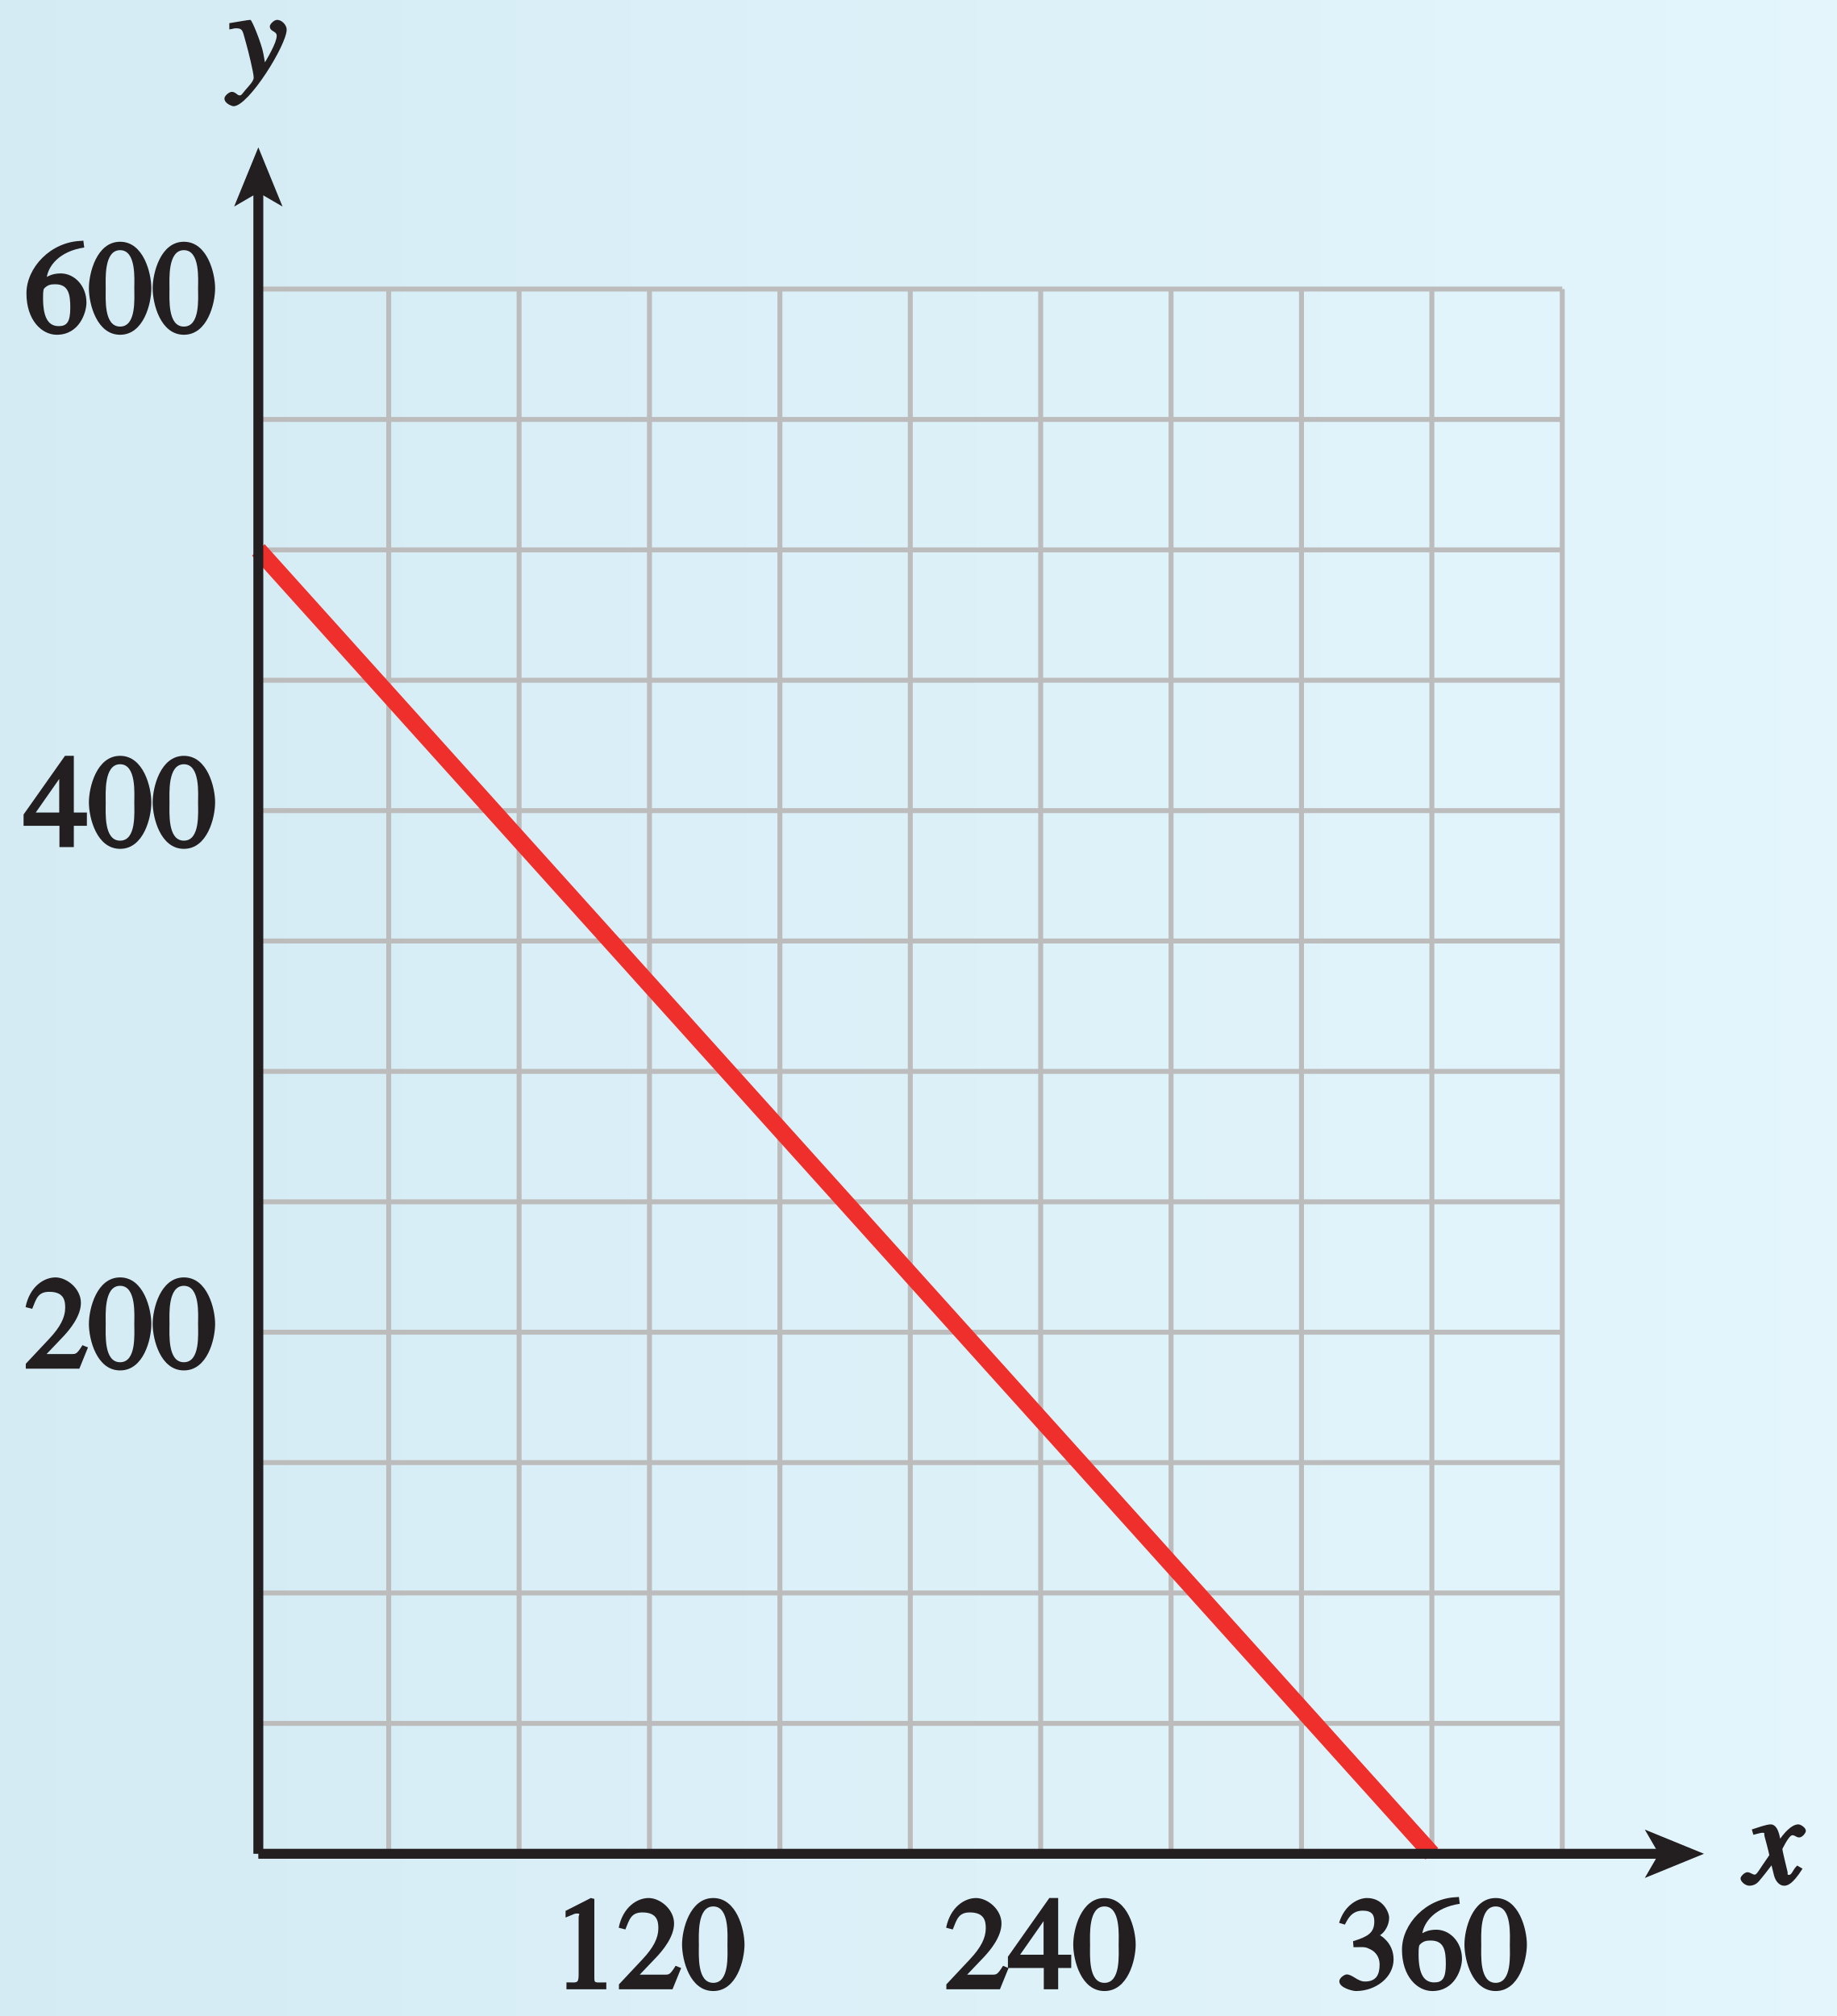
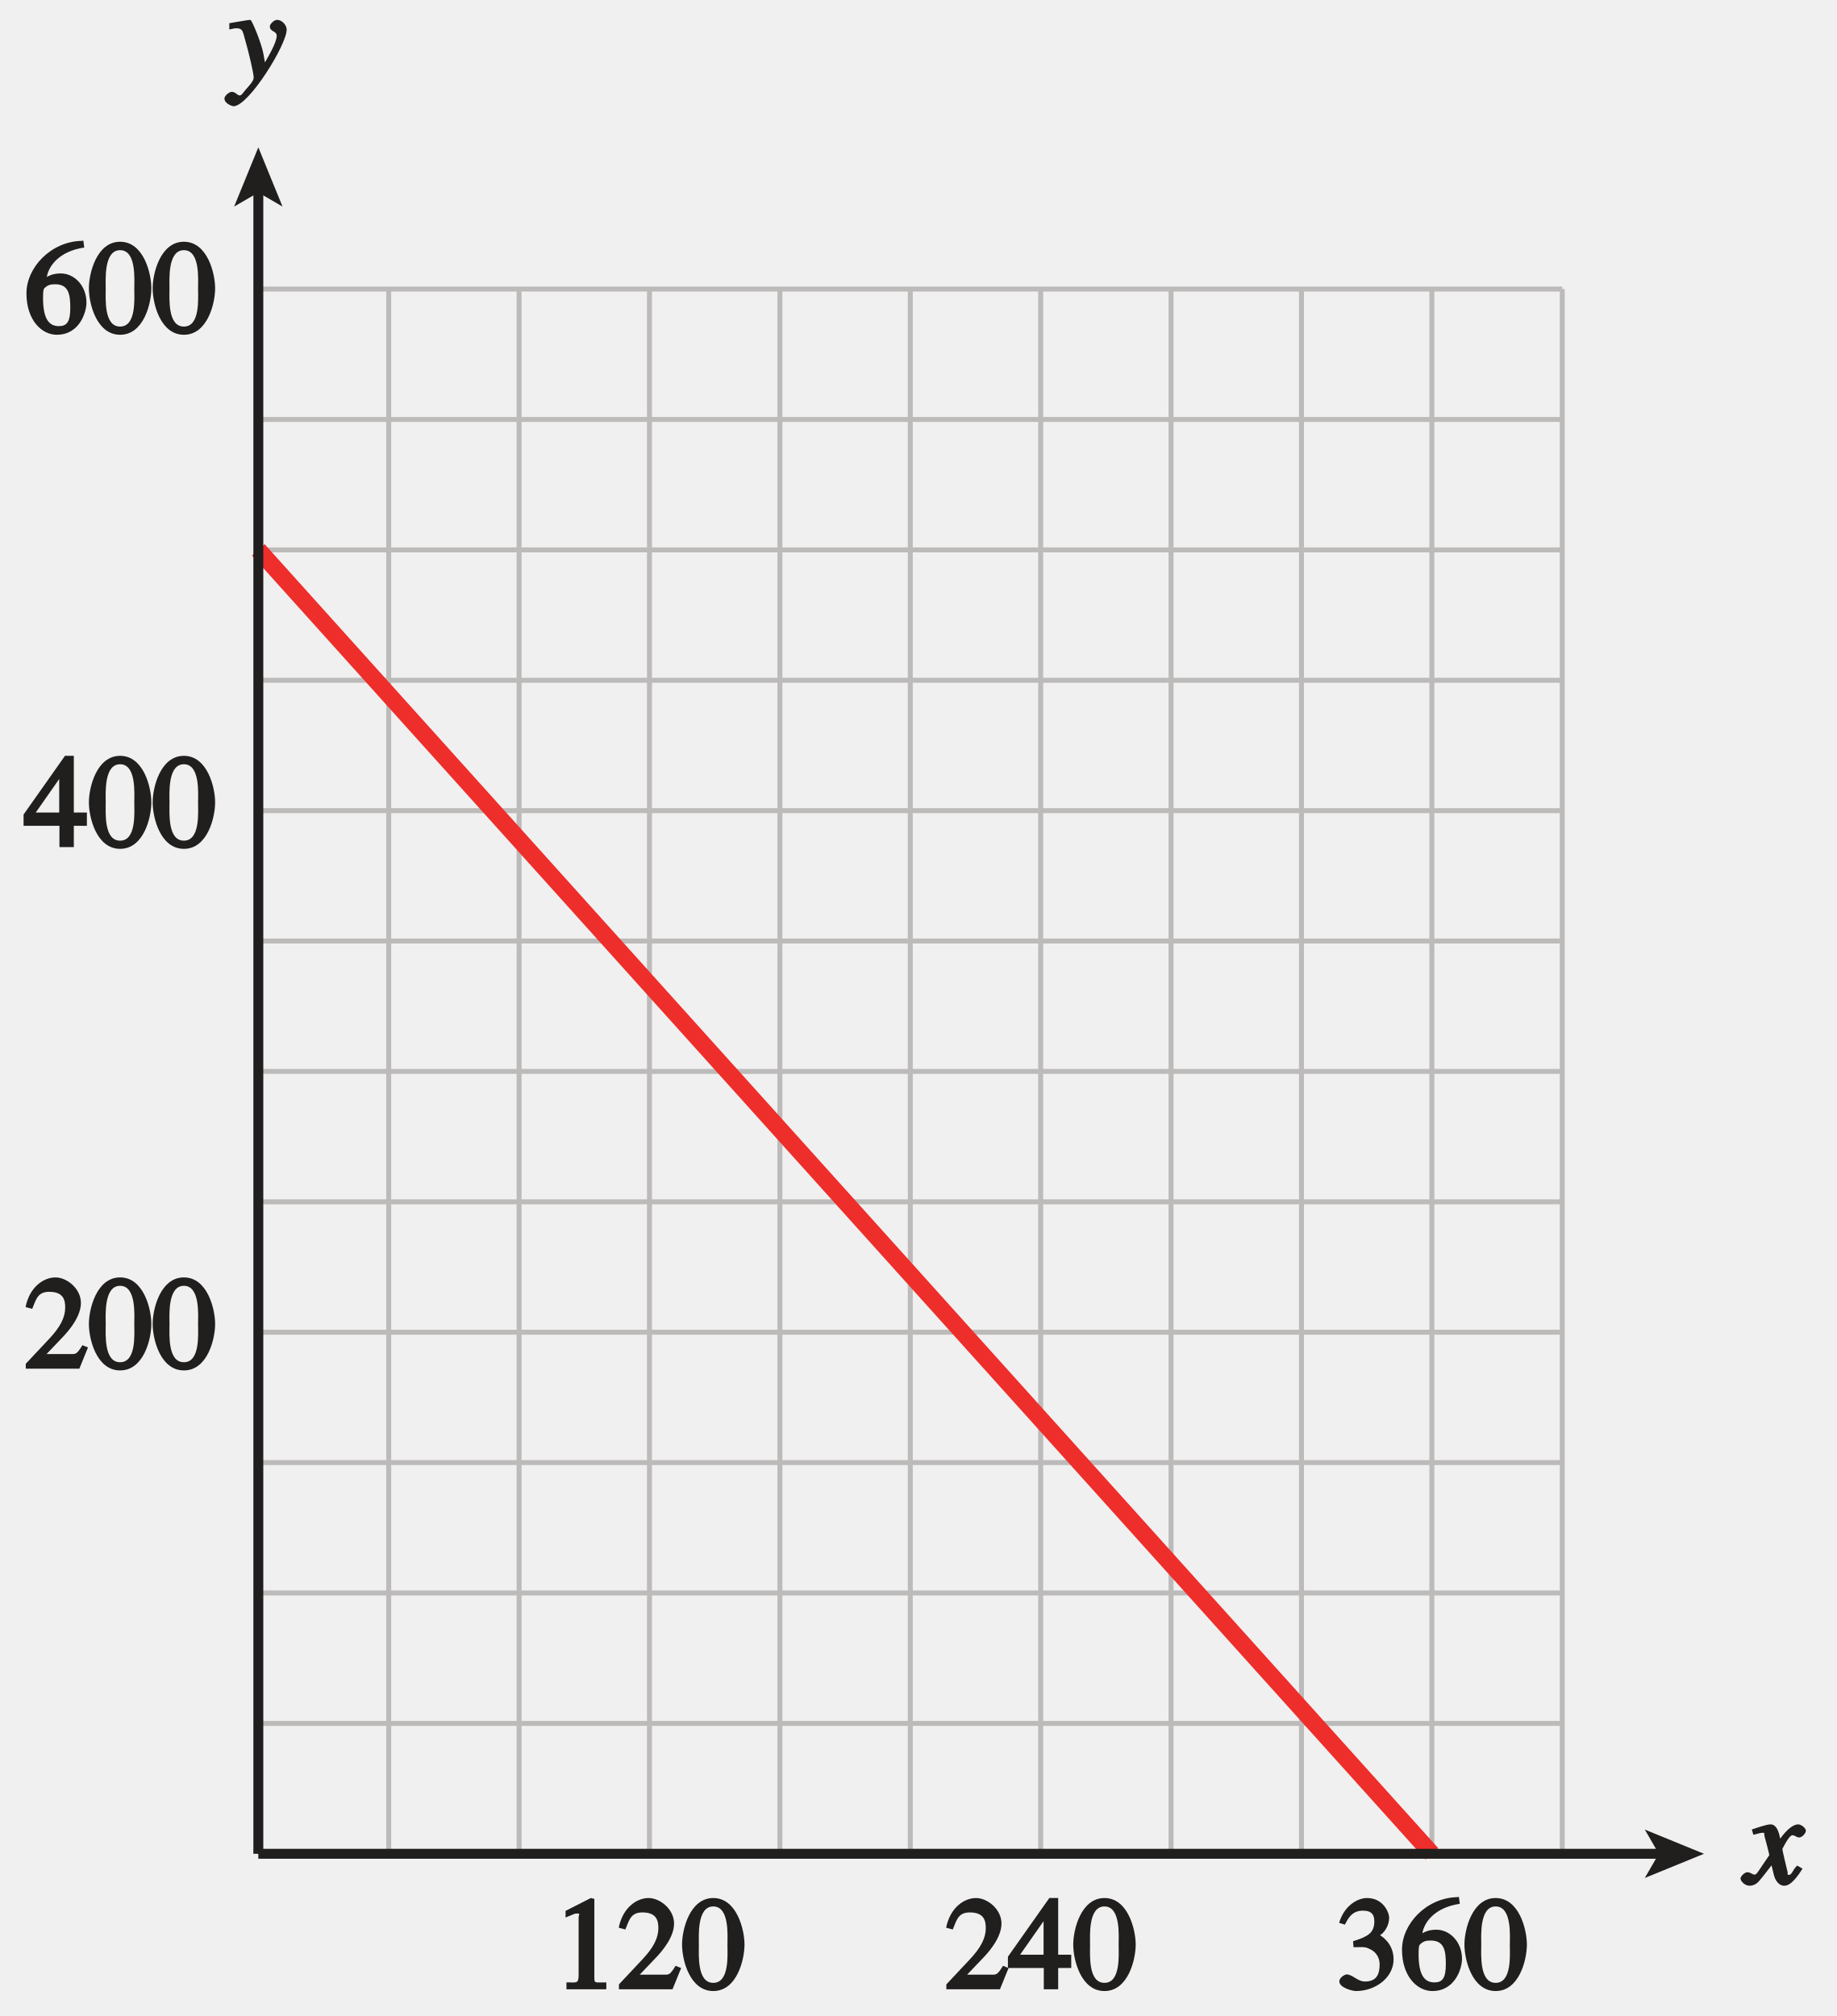
- <svg xmlns="http://www.w3.org/2000/svg" xmlns:xlink="http://www.w3.org/1999/xlink" width="129.6pt" height="142.243pt" viewBox="0 0 129.6 142.243" version="1.1">
-   <defs>
-     <g>
+ <svg xmlns="http://www.w3.org/2000/svg" xmlns:xlink="http://www.w3.org/1999/xlink" width="129.6pt" height="142.243pt" viewBox="0 0 129.6 142.243" version="1.1" id="svg2">
+   <defs id="defs4">
+     <g id="g6">
      <symbol overflow="visible" id="glyph0-0">
-         <path style="stroke:none;" d="" />
+         <path style="stroke:none;" d="" id="path9" />
      </symbol>
      <symbol overflow="visible" id="glyph0-1">
-         <path style="stroke:none;" d="M 3.484 -1.234 C 3.25 -0.969 3.188 -0.672 3 -0.672 C 2.828 -0.672 2.938 -0.75 2.891 -0.906 C 2.844 -1.125 2.531 -2.344 2.531 -2.516 L 2.484 -2.406 C 2.484 -2.406 2.984 -3.469 3.234 -3.469 C 3.438 -3.469 3.5 -3.312 3.719 -3.312 C 3.938 -3.312 4.188 -3.625 4.188 -3.781 C 4.188 -4 3.828 -4.234 3.656 -4.234 C 3.188 -4.234 2.641 -3.656 2.172 -2.922 L 2.469 -2.812 L 2.359 -3.312 C 2.203 -4.109 1.906 -4.234 1.703 -4.234 C 1.406 -4.234 0.812 -4.016 0.375 -3.875 L 0.484 -3.5 C 0.906 -3.609 1.031 -3.641 1.109 -3.641 C 1.344 -3.641 1.203 -3.641 1.281 -3.359 C 1.297 -3.328 1.609 -2.125 1.609 -2.062 C 0.844 -0.969 0.734 -0.688 0.578 -0.688 C 0.422 -0.688 0.266 -0.859 0.062 -0.859 C -0.141 -0.859 -0.422 -0.562 -0.422 -0.422 C -0.422 -0.203 -0.094 0.094 0.203 0.094 C 0.484 0.094 0.703 -0.031 0.859 -0.203 C 1.156 -0.547 1.531 -1.031 1.766 -1.344 L 1.938 -0.641 C 2.062 -0.156 2.375 0.094 2.641 0.094 C 2.844 0.094 3.219 0.062 3.953 -1.109 L 3.578 -1.328 Z M 3.484 -1.234 " />
+         <path style="stroke:none;" d="M 3.484 -1.234 C 3.25 -0.969 3.188 -0.672 3 -0.672 C 2.828 -0.672 2.938 -0.75 2.891 -0.906 C 2.844 -1.125 2.531 -2.344 2.531 -2.516 L 2.484 -2.406 C 2.484 -2.406 2.984 -3.469 3.234 -3.469 C 3.438 -3.469 3.5 -3.312 3.719 -3.312 C 3.938 -3.312 4.188 -3.625 4.188 -3.781 C 4.188 -4 3.828 -4.234 3.656 -4.234 C 3.188 -4.234 2.641 -3.656 2.172 -2.922 L 2.469 -2.812 L 2.359 -3.312 C 2.203 -4.109 1.906 -4.234 1.703 -4.234 C 1.406 -4.234 0.812 -4.016 0.375 -3.875 L 0.484 -3.5 C 0.906 -3.609 1.031 -3.641 1.109 -3.641 C 1.344 -3.641 1.203 -3.641 1.281 -3.359 C 1.297 -3.328 1.609 -2.125 1.609 -2.062 C 0.844 -0.969 0.734 -0.688 0.578 -0.688 C 0.422 -0.688 0.266 -0.859 0.062 -0.859 C -0.141 -0.859 -0.422 -0.562 -0.422 -0.422 C -0.422 -0.203 -0.094 0.094 0.203 0.094 C 0.484 0.094 0.703 -0.031 0.859 -0.203 C 1.156 -0.547 1.531 -1.031 1.766 -1.344 L 1.938 -0.641 C 2.062 -0.156 2.375 0.094 2.641 0.094 C 2.844 0.094 3.219 0.062 3.953 -1.109 L 3.578 -1.328 Z M 3.484 -1.234 " id="path12" />
      </symbol>
      <symbol overflow="visible" id="glyph0-2">
-         <path style="stroke:none;" d="M 0.141 -3.594 C 0.25 -3.625 0.312 -3.641 0.438 -3.641 C 0.953 -3.641 0.891 -3.391 1.141 -2.562 C 1.281 -2.078 1.672 -0.5 1.672 -0.156 C 1.672 0.078 1.344 0.422 1.109 0.688 C 0.812 1.047 0.812 1.094 0.672 1.094 C 0.516 1.094 0.391 0.844 0.125 0.844 C -0.062 0.844 -0.391 1.125 -0.391 1.312 C -0.391 1.688 0.172 1.859 0.25 1.859 C 1.312 1.859 4 -2.469 4 -3.547 C 4 -3.875 3.656 -4.234 3.328 -4.234 C 3.094 -4.234 2.812 -3.922 2.812 -3.781 C 2.812 -3.375 3.297 -3.469 3.297 -3.109 C 3.297 -2.625 2.641 -1.516 2.25 -0.875 L 2.547 -0.781 L 2.359 -1.828 C 2.25 -2.5 1.547 -4.25 1.438 -4.234 C 1.266 -4.234 0.562 -4.094 -0.047 -4 L -0.047 -3.562 Z M 0.141 -3.594 " />
+         <path style="stroke:none;" d="M 0.141 -3.594 C 0.25 -3.625 0.312 -3.641 0.438 -3.641 C 0.953 -3.641 0.891 -3.391 1.141 -2.562 C 1.281 -2.078 1.672 -0.5 1.672 -0.156 C 1.672 0.078 1.344 0.422 1.109 0.688 C 0.812 1.047 0.812 1.094 0.672 1.094 C 0.516 1.094 0.391 0.844 0.125 0.844 C -0.062 0.844 -0.391 1.125 -0.391 1.312 C -0.391 1.688 0.172 1.859 0.25 1.859 C 1.312 1.859 4 -2.469 4 -3.547 C 4 -3.875 3.656 -4.234 3.328 -4.234 C 3.094 -4.234 2.812 -3.922 2.812 -3.781 C 2.812 -3.375 3.297 -3.469 3.297 -3.109 C 3.297 -2.625 2.641 -1.516 2.25 -0.875 L 2.547 -0.781 L 2.359 -1.828 C 2.25 -2.5 1.547 -4.25 1.438 -4.234 C 1.266 -4.234 0.562 -4.094 -0.047 -4 L -0.047 -3.562 Z M 0.141 -3.594 " id="path15" />
      </symbol>
      <symbol overflow="visible" id="glyph1-0">
-         <path style="stroke:none;" d="" />
+         <path style="stroke:none;" d="" id="path18" />
      </symbol>
      <symbol overflow="visible" id="glyph1-1">
-         <path style="stroke:none;" d="M 4.016 -6.5 C 1.844 -6.438 0.141 -4.609 0.141 -2.797 C 0.141 -0.906 1.219 0.125 2.281 0.125 C 3.891 0.125 4.375 -1.469 4.375 -2.141 C 4.375 -3.344 3.516 -4.203 2.562 -4.203 C 2.047 -4.203 1.734 -4.047 1.578 -3.953 C 1.703 -4.719 2.438 -5.766 4.219 -6.031 L 4.156 -6.516 Z M 2.172 -3.438 C 3.125 -3.438 3.234 -2.703 3.234 -1.781 C 3.234 -0.766 2.984 -0.484 2.422 -0.484 C 1.75 -0.484 1.312 -0.969 1.312 -2.469 C 1.312 -3.016 1.344 -3.109 1.438 -3.188 C 1.672 -3.406 1.875 -3.438 2.172 -3.438 Z M 2.172 -3.438 " />
+         <path style="stroke:none;" d="M 4.016 -6.5 C 1.844 -6.438 0.141 -4.609 0.141 -2.797 C 0.141 -0.906 1.219 0.125 2.281 0.125 C 3.891 0.125 4.375 -1.469 4.375 -2.141 C 4.375 -3.344 3.516 -4.203 2.562 -4.203 C 2.047 -4.203 1.734 -4.047 1.578 -3.953 C 1.703 -4.719 2.438 -5.766 4.219 -6.031 L 4.156 -6.516 Z M 2.172 -3.438 C 3.125 -3.438 3.234 -2.703 3.234 -1.781 C 3.234 -0.766 2.984 -0.484 2.422 -0.484 C 1.75 -0.484 1.312 -0.969 1.312 -2.469 C 1.312 -3.016 1.344 -3.109 1.438 -3.188 C 1.672 -3.406 1.875 -3.438 2.172 -3.438 Z M 2.172 -3.438 " id="path21" />
      </symbol>
      <symbol overflow="visible" id="glyph1-2">
-         <path style="stroke:none;" d="M 2.25 -5.844 C 3.406 -5.844 3.25 -3.766 3.25 -3.156 C 3.25 -2.438 3.406 -0.453 2.25 -0.453 C 1.094 -0.453 1.234 -2.422 1.234 -3.156 C 1.234 -3.766 1.094 -5.844 2.25 -5.844 Z M 2.25 -6.438 C 0.594 -6.438 0.047 -4.219 0.047 -3.156 C 0.047 -2.062 0.594 0.125 2.25 0.125 C 3.906 0.125 4.453 -2.062 4.453 -3.156 C 4.453 -4.219 3.906 -6.438 2.25 -6.438 Z M 2.25 -6.438 " />
+         <path style="stroke:none;" d="M 2.25 -5.844 C 3.406 -5.844 3.25 -3.766 3.25 -3.156 C 3.25 -2.438 3.406 -0.453 2.25 -0.453 C 1.094 -0.453 1.234 -2.422 1.234 -3.156 C 1.234 -3.766 1.094 -5.844 2.25 -5.844 Z M 2.25 -6.438 C 0.594 -6.438 0.047 -4.219 0.047 -3.156 C 0.047 -2.062 0.594 0.125 2.25 0.125 C 3.906 0.125 4.453 -2.062 4.453 -3.156 C 4.453 -4.219 3.906 -6.438 2.25 -6.438 Z M 2.25 -6.438 " id="path24" />
      </symbol>
      <symbol overflow="visible" id="glyph1-3">
-         <path style="stroke:none;" d="M 4.25 -2.438 L 3.484 -2.438 L 3.484 -6.438 L 2.859 -6.438 L -0.062 -2.297 L -0.062 -1.5 L 2.469 -1.5 L 2.469 0 L 3.484 0 L 3.484 -1.5 L 4.406 -1.5 L 4.406 -2.438 Z M 2.625 -2.438 L 0.797 -2.438 L 2.688 -5.141 L 2.453 -5.141 L 2.453 -2.438 Z M 2.625 -2.438 " />
+         <path style="stroke:none;" d="M 4.25 -2.438 L 3.484 -2.438 L 3.484 -6.438 L 2.859 -6.438 L -0.062 -2.297 L -0.062 -1.5 L 2.469 -1.5 L 2.469 0 L 3.484 0 L 3.484 -1.5 L 4.406 -1.5 L 4.406 -2.438 Z M 2.625 -2.438 L 0.797 -2.438 L 2.688 -5.141 L 2.453 -5.141 L 2.453 -2.438 Z M 2.625 -2.438 " id="path27" />
      </symbol>
      <symbol overflow="visible" id="glyph1-4">
-         <path style="stroke:none;" d="M 4.281 -1.578 L 4.094 -1.656 C 3.688 -1.016 3.641 -1.031 3.297 -1.031 L 1.562 -1.031 L 2.781 -2.312 C 3.172 -2.734 3.984 -3.688 3.984 -4.641 C 3.984 -5.641 3 -6.438 2.188 -6.438 C 1.391 -6.438 0.375 -5.812 0.078 -4.344 L 0.547 -4.219 C 0.828 -4.906 0.938 -5.422 1.75 -5.422 C 2.812 -5.422 2.875 -4.766 2.875 -4.297 C 2.875 -3.625 2.531 -2.938 1.75 -2.109 L 0.094 -0.344 L 0.094 0 L 3.875 0 L 4.484 -1.5 Z M 4.281 -1.578 " />
+         <path style="stroke:none;" d="M 4.281 -1.578 L 4.094 -1.656 C 3.688 -1.016 3.641 -1.031 3.297 -1.031 L 1.562 -1.031 L 2.781 -2.312 C 3.172 -2.734 3.984 -3.688 3.984 -4.641 C 3.984 -5.641 3 -6.438 2.188 -6.438 C 1.391 -6.438 0.375 -5.812 0.078 -4.344 L 0.547 -4.219 C 0.828 -4.906 0.938 -5.422 1.75 -5.422 C 2.812 -5.422 2.875 -4.766 2.875 -4.297 C 2.875 -3.625 2.531 -2.938 1.75 -2.109 L 0.094 -0.344 L 0.094 0 L 3.875 0 L 4.484 -1.5 Z M 4.281 -1.578 " id="path30" />
      </symbol>
      <symbol overflow="visible" id="glyph1-5">
-         <path style="stroke:none;" d="M 1.062 0 L 3.703 0 L 3.703 -0.484 C 2.875 -0.484 2.859 -0.406 2.859 -0.844 L 2.859 -6.375 L 2.609 -6.438 L 0.828 -5.531 L 0.828 -5.062 C 1.5 -5.344 1.5 -5.344 1.609 -5.344 C 1.922 -5.344 1.75 -5.281 1.75 -5.078 L 1.75 -1.016 C 1.75 -0.344 1.578 -0.5 0.891 -0.484 L 0.891 0 Z M 1.062 0 " />
+         <path style="stroke:none;" d="M 1.062 0 L 3.703 0 L 3.703 -0.484 C 2.875 -0.484 2.859 -0.406 2.859 -0.844 L 2.859 -6.375 L 2.609 -6.438 L 0.828 -5.531 L 0.828 -5.062 C 1.5 -5.344 1.5 -5.344 1.609 -5.344 C 1.922 -5.344 1.75 -5.281 1.75 -5.078 L 1.75 -1.016 C 1.75 -0.344 1.578 -0.5 0.891 -0.484 L 0.891 0 Z M 1.062 0 " id="path33" />
      </symbol>
      <symbol overflow="visible" id="glyph1-6">
-         <path style="stroke:none;" d="M 1.375 -2.969 C 2 -2.984 2.094 -2.984 2.422 -2.812 C 3 -2.516 3.062 -1.984 3.062 -1.75 C 3.062 -1.078 2.859 -0.547 2.031 -0.547 C 1.5 -0.547 1.156 -1.047 0.734 -1.047 C 0.594 -1.047 0.219 -0.812 0.219 -0.562 C 0.219 -0.094 1.172 0.125 1.391 0.125 C 2.797 0.125 4.047 -0.844 4.047 -2.109 C 4.047 -3.297 3.109 -3.797 3.094 -3.812 C 3.453 -4.047 3.734 -4.547 3.734 -5.047 C 3.734 -5.406 3.328 -6.438 2.172 -6.438 C 1.562 -6.438 0.594 -5.969 0.203 -4.688 L 0.609 -4.562 C 0.797 -4.891 1.047 -5.547 1.875 -5.547 C 2.531 -5.547 2.688 -5.234 2.688 -4.781 C 2.688 -3.953 2.188 -3.703 1.188 -3.391 L 1.219 -2.969 Z M 1.375 -2.969 " />
+         <path style="stroke:none;" d="M 1.375 -2.969 C 2 -2.984 2.094 -2.984 2.422 -2.812 C 3 -2.516 3.062 -1.984 3.062 -1.75 C 3.062 -1.078 2.859 -0.547 2.031 -0.547 C 1.5 -0.547 1.156 -1.047 0.734 -1.047 C 0.594 -1.047 0.219 -0.812 0.219 -0.562 C 0.219 -0.094 1.172 0.125 1.391 0.125 C 2.797 0.125 4.047 -0.844 4.047 -2.109 C 4.047 -3.297 3.109 -3.797 3.094 -3.812 C 3.453 -4.047 3.734 -4.547 3.734 -5.047 C 3.734 -5.406 3.328 -6.438 2.172 -6.438 C 1.562 -6.438 0.594 -5.969 0.203 -4.688 L 0.609 -4.562 C 0.797 -4.891 1.047 -5.547 1.875 -5.547 C 2.531 -5.547 2.688 -5.234 2.688 -4.781 C 2.688 -3.953 2.188 -3.703 1.188 -3.391 L 1.219 -2.969 Z M 1.375 -2.969 " id="path36" />
      </symbol>
    </g>
    <clipPath id="clip1">
-       <path d="M 0 0 L 129.602 0 L 129.602 142.242 L 0 142.242 Z M 0 0 " />
+       <path d="M 0 0 L 129.602 0 L 129.602 142.242 L 0 142.242 Z M 0 0 " id="path39" />
    </clipPath>
    <linearGradient id="linear0" gradientUnits="userSpaceOnUse" x1="156.212" y1="128" x2="247.861" y2="128" gradientTransform="matrix(1.4141,0,0,2.3829,-220.9,-455.9858)">
-       <stop offset="0" style="stop-color:rgb(83.206%,92.247%,95.763%);stop-opacity:1;" />
-       <stop offset="0.062" style="stop-color:rgb(83.4%,92.377%,95.866%);stop-opacity:1;" />
-       <stop offset="0.125" style="stop-color:rgb(83.783%,92.635%,96.072%);stop-opacity:1;" />
-       <stop offset="0.188" style="stop-color:rgb(84.166%,92.894%,96.28%);stop-opacity:1;" />
-       <stop offset="0.25" style="stop-color:rgb(84.552%,93.152%,96.486%);stop-opacity:1;" />
-       <stop offset="0.312" style="stop-color:rgb(84.938%,93.411%,96.693%);stop-opacity:1;" />
-       <stop offset="0.375" style="stop-color:rgb(85.324%,93.672%,96.901%);stop-opacity:1;" />
-       <stop offset="0.438" style="stop-color:rgb(85.712%,93.93%,97.107%);stop-opacity:1;" />
-       <stop offset="0.5" style="stop-color:rgb(86.099%,94.191%,97.314%);stop-opacity:1;" />
-       <stop offset="0.562" style="stop-color:rgb(86.49%,94.452%,97.522%);stop-opacity:1;" />
-       <stop offset="0.625" style="stop-color:rgb(86.88%,94.711%,97.728%);stop-opacity:1;" />
-       <stop offset="0.688" style="stop-color:rgb(87.271%,94.972%,97.935%);stop-opacity:1;" />
-       <stop offset="0.75" style="stop-color:rgb(87.663%,95.235%,98.145%);stop-opacity:1;" />
-       <stop offset="0.812" style="stop-color:rgb(88.057%,95.496%,98.351%);stop-opacity:1;" />
-       <stop offset="0.875" style="stop-color:rgb(88.449%,95.757%,98.56%);stop-opacity:1;" />
-       <stop offset="0.938" style="stop-color:rgb(88.844%,96.017%,98.766%);stop-opacity:1;" />
-       <stop offset="1" style="stop-color:rgb(89.24%,96.28%,98.975%);stop-opacity:1;" />
+       <stop offset="0" style="stop-color:rgb(83.206%,92.247%,95.763%);stop-opacity:1;" id="stop42" />
+       <stop offset="0.062" style="stop-color:rgb(83.4%,92.377%,95.866%);stop-opacity:1;" id="stop44" />
+       <stop offset="0.125" style="stop-color:rgb(83.783%,92.635%,96.072%);stop-opacity:1;" id="stop46" />
+       <stop offset="0.188" style="stop-color:rgb(84.166%,92.894%,96.28%);stop-opacity:1;" id="stop48" />
+       <stop offset="0.25" style="stop-color:rgb(84.552%,93.152%,96.486%);stop-opacity:1;" id="stop50" />
+       <stop offset="0.312" style="stop-color:rgb(84.938%,93.411%,96.693%);stop-opacity:1;" id="stop52" />
+       <stop offset="0.375" style="stop-color:rgb(85.324%,93.672%,96.901%);stop-opacity:1;" id="stop54" />
+       <stop offset="0.438" style="stop-color:rgb(85.712%,93.93%,97.107%);stop-opacity:1;" id="stop56" />
+       <stop offset="0.5" style="stop-color:rgb(86.099%,94.191%,97.314%);stop-opacity:1;" id="stop58" />
+       <stop offset="0.562" style="stop-color:rgb(86.49%,94.452%,97.522%);stop-opacity:1;" id="stop60" />
+       <stop offset="0.625" style="stop-color:rgb(86.88%,94.711%,97.728%);stop-opacity:1;" id="stop62" />
+       <stop offset="0.688" style="stop-color:rgb(87.271%,94.972%,97.935%);stop-opacity:1;" id="stop64" />
+       <stop offset="0.75" style="stop-color:rgb(87.663%,95.235%,98.145%);stop-opacity:1;" id="stop66" />
+       <stop offset="0.812" style="stop-color:rgb(88.057%,95.496%,98.351%);stop-opacity:1;" id="stop68" />
+       <stop offset="0.875" style="stop-color:rgb(88.449%,95.757%,98.56%);stop-opacity:1;" id="stop70" />
+       <stop offset="0.938" style="stop-color:rgb(88.844%,96.017%,98.766%);stop-opacity:1;" id="stop72" />
+       <stop offset="1" style="stop-color:rgb(89.24%,96.28%,98.975%);stop-opacity:1;" id="stop74" />
    </linearGradient>
    <clipPath id="clip2">
-       <path d="M 1.102 16 L 16 16 L 16 24 L 1.102 24 Z M 1.102 16 " />
+       <path d="M 1.102 16 L 16 16 L 16 24 L 1.102 24 Z M 1.102 16 " id="path77" />
    </clipPath>
    <clipPath id="clip3">
-       <path d="M 1.102 53 L 16 53 L 16 60 L 1.102 60 Z M 1.102 53 " />
+       <path d="M 1.102 53 L 16 53 L 16 60 L 1.102 60 Z M 1.102 53 " id="path80" />
    </clipPath>
    <clipPath id="clip4">
-       <path d="M 1.102 90 L 16 90 L 16 97 L 1.102 97 Z M 1.102 90 " />
+       <path d="M 1.102 90 L 16 90 L 16 97 L 1.102 97 Z M 1.102 90 " id="path83" />
    </clipPath>
    <clipPath id="clip5">
-       <path d="M 0 0 L 129.602 0 L 129.602 142.242 L 0 142.242 Z M 0 0 " />
+       <path d="M 0 0 L 129.602 0 L 129.602 142.242 L 0 142.242 Z M 0 0 " id="path86" />
    </clipPath>
  </defs>
-   <g id="surface1">
-     <g clip-path="url(#clip1)" clip-rule="nonzero">
-       <path style=" stroke:none;fill-rule:nonzero;fill:url(#linear0);" d="M 0 0 L 0 142.242 L 129.602 142.242 L 129.602 0 Z M 0 0 " />
-     </g>
-     <path style="fill:none;stroke-width:0.35;stroke-linecap:butt;stroke-linejoin:miter;stroke:rgb(74.12%,73.648%,73.766%);stroke-opacity:1;stroke-miterlimit:4;" d="M 464.627 151.417 L 556.627 151.417 M 464.627 160.62 L 556.627 160.62 M 464.627 169.819 L 556.627 169.819 M 464.627 179.018 L 556.627 179.018 M 464.627 188.217 L 556.627 188.217 M 464.627 197.42 L 556.627 197.42 M 464.627 206.62 L 556.627 206.62 M 464.627 215.819 L 556.627 215.819 M 464.627 225.018 L 556.627 225.018 M 464.627 234.217 L 556.627 234.217 M 464.627 243.42 L 556.627 243.42 M 464.627 252.62 L 464.627 142.217 M 473.826 252.62 L 473.826 142.217 M 483.025 252.62 L 483.025 142.217 M 492.224 252.62 L 492.224 142.217 M 501.427 252.62 L 501.427 142.217 M 510.627 252.62 L 510.627 142.217 M 519.826 252.62 L 519.826 142.217 M 529.025 252.62 L 529.025 142.217 M 538.228 252.62 L 538.228 142.217 M 547.427 252.62 L 547.427 142.217 M 556.627 252.62 L 556.627 142.217 M 464.627 252.62 L 556.627 252.62 M 464.627 142.217 L 556.627 142.217 " transform="matrix(1,0,0,-1,-446.4,273.0142)" />
-     <g style="fill:rgb(13.73%,12.16%,12.549%);fill-opacity:1;">
-       <use xlink:href="#glyph0-1" x="123.227" y="132.957" />
-     </g>
-     <g style="fill:rgb(13.73%,12.16%,12.549%);fill-opacity:1;">
-       <use xlink:href="#glyph0-2" x="16.227" y="5.636" />
-     </g>
-     <g clip-path="url(#clip2)" clip-rule="nonzero">
-       <g style="fill:rgb(13.73%,12.16%,12.549%);fill-opacity:1;">
-         <use xlink:href="#glyph1-1" x="1.725" y="23.495" />
-         <use xlink:href="#glyph1-2" x="6.225" y="23.495" />
-         <use xlink:href="#glyph1-2" x="10.725" y="23.495" />
-       </g>
-     </g>
-     <g clip-path="url(#clip3)" clip-rule="nonzero">
-       <g style="fill:rgb(13.73%,12.16%,12.549%);fill-opacity:1;">
-         <use xlink:href="#glyph1-3" x="1.725" y="59.767" />
-         <use xlink:href="#glyph1-2" x="6.225" y="59.767" />
-         <use xlink:href="#glyph1-2" x="10.725" y="59.767" />
-       </g>
-     </g>
-     <g clip-path="url(#clip4)" clip-rule="nonzero">
-       <g style="fill:rgb(13.73%,12.16%,12.549%);fill-opacity:1;">
-         <use xlink:href="#glyph1-4" x="1.725" y="96.568" />
-         <use xlink:href="#glyph1-2" x="6.225" y="96.568" />
-         <use xlink:href="#glyph1-2" x="10.725" y="96.568" />
-       </g>
-     </g>
-     <g style="fill:rgb(13.73%,12.16%,12.549%);fill-opacity:1;">
-       <use xlink:href="#glyph1-5" x="39.076" y="140.357" />
-       <use xlink:href="#glyph1-4" x="43.576" y="140.357" />
-       <use xlink:href="#glyph1-2" x="48.076" y="140.357" />
-     </g>
-     <g style="fill:rgb(13.73%,12.16%,12.549%);fill-opacity:1;">
-       <use xlink:href="#glyph1-4" x="66.677" y="140.357" />
-       <use xlink:href="#glyph1-3" x="71.177" y="140.357" />
-       <use xlink:href="#glyph1-2" x="75.677" y="140.357" />
-     </g>
-     <g style="fill:rgb(13.73%,12.16%,12.549%);fill-opacity:1;">
-       <use xlink:href="#glyph1-6" x="94.278" y="140.357" />
-       <use xlink:href="#glyph1-1" x="98.778" y="140.357" />
-       <use xlink:href="#glyph1-2" x="103.278" y="140.357" />
-     </g>
-     <path style="fill:none;stroke-width:1.2;stroke-linecap:butt;stroke-linejoin:miter;stroke:rgb(93.61%,18.434%,17.378%);stroke-opacity:1;stroke-miterlimit:4;" d="M 547.427 142.217 L 464.627 234.217 " transform="matrix(1,0,0,-1,-446.4,273.0142)" />
-     <path style="fill:none;stroke-width:0.7;stroke-linecap:butt;stroke-linejoin:miter;stroke:rgb(13.73%,12.16%,12.549%);stroke-opacity:1;stroke-miterlimit:4;" d="M 464.627 142.217 L 563.662 142.217 " transform="matrix(1,0,0,-1,-446.4,273.0142)" />
-     <path style=" stroke:none;fill-rule:nonzero;fill:rgb(13.73%,12.16%,12.549%);fill-opacity:1;" d="M 120.227 130.797 L 116.051 132.504 L 117.039 130.797 L 116.051 129.09 L 120.227 130.797 " />
-     <path style="fill:none;stroke-width:0.7;stroke-linecap:butt;stroke-linejoin:miter;stroke:rgb(13.73%,12.16%,12.549%);stroke-opacity:1;stroke-miterlimit:4;" d="M 464.627 142.217 L 464.627 259.655 " transform="matrix(1,0,0,-1,-446.4,273.0142)" />
-     <path style=" stroke:none;fill-rule:nonzero;fill:rgb(13.73%,12.16%,12.549%);fill-opacity:1;" d="M 18.227 10.395 L 19.934 14.574 L 18.227 13.582 L 16.52 14.574 L 18.227 10.395 " />
-     <g clip-path="url(#clip5)" clip-rule="nonzero">
-       <path style="fill:none;stroke-width:0.5;stroke-linecap:butt;stroke-linejoin:miter;stroke:rgb(100%,100%,100%);stroke-opacity:1;stroke-miterlimit:10;" d="M 42.002 803.999 L 42.002 779.999 M 0.002 761.999 L 24.002 761.999 M 654.002 803.999 L 654.002 779.999 M 696.002 761.999 L 672.002 761.999 M 42.002 -0.001 L 42.002 23.999 M 0.002 41.999 L 24.002 41.999 M 654.002 -0.001 L 654.002 23.999 M 696.002 41.999 L 672.002 41.999 " transform="matrix(1,0,0,-1,-446.4,273.0142)" />
-       <path style="fill:none;stroke-width:0.25;stroke-linecap:butt;stroke-linejoin:miter;stroke:rgb(0%,0%,0%);stroke-opacity:1;stroke-miterlimit:10;" d="M 42.002 803.999 L 42.002 779.999 M 0.002 761.999 L 24.002 761.999 M 654.002 803.999 L 654.002 779.999 M 696.002 761.999 L 672.002 761.999 M 42.002 -0.001 L 42.002 23.999 M 0.002 41.999 L 24.002 41.999 M 654.002 -0.001 L 654.002 23.999 M 696.002 41.999 L 672.002 41.999 " transform="matrix(1,0,0,-1,-446.4,273.0142)" />
-       <path style="fill:none;stroke-width:0.5;stroke-linecap:butt;stroke-linejoin:miter;stroke:rgb(100%,100%,100%);stroke-opacity:1;stroke-miterlimit:10;" d="M 324.002 791.999 L 372.002 791.999 M 324.002 11.999 L 372.002 11.999 M 12.002 425.999 L 12.002 377.999 M 684.002 425.999 L 684.002 377.999 M 348.002 803.999 L 348.002 779.999 M 348.002 23.999 L 348.002 -0.001 M 0.002 401.999 L 24.002 401.999 M 672.002 401.999 L 696.002 401.999 M 348.002 791.999 L 354.002 791.999 C 354.002 788.686 351.31 785.999 348.002 785.999 C 344.689 785.999 342.002 788.686 342.002 791.999 C 342.002 795.311 344.689 797.999 348.002 797.999 C 351.31 797.999 354.002 795.311 354.002 791.999 M 348.002 11.999 L 354.002 11.999 C 354.002 8.686 351.31 5.999 348.002 5.999 C 344.689 5.999 342.002 8.686 342.002 11.999 C 342.002 15.311 344.689 17.999 348.002 17.999 C 351.31 17.999 354.002 15.311 354.002 11.999 M 12.002 401.999 L 18.002 401.999 C 18.002 398.686 15.31 395.999 12.002 395.999 C 8.689 395.999 6.002 398.686 6.002 401.999 C 6.002 405.311 8.689 407.999 12.002 407.999 C 15.31 407.999 18.002 405.311 18.002 401.999 M 684.002 401.999 L 690.002 401.999 C 690.002 398.686 687.31 395.999 684.002 395.999 C 680.689 395.999 678.002 398.686 678.002 401.999 C 678.002 405.311 680.689 407.999 684.002 407.999 C 687.31 407.999 690.002 405.311 690.002 401.999 " transform="matrix(1,0,0,-1,-446.4,273.0142)" />
-       <path style="fill:none;stroke-width:0.25;stroke-linecap:butt;stroke-linejoin:miter;stroke:rgb(0%,0%,0%);stroke-opacity:1;stroke-miterlimit:10;" d="M 324.002 791.999 L 372.002 791.999 M 324.002 11.999 L 372.002 11.999 M 12.002 425.999 L 12.002 377.999 M 684.002 425.999 L 684.002 377.999 M 348.002 803.999 L 348.002 779.999 M 348.002 23.999 L 348.002 -0.001 M 0.002 401.999 L 24.002 401.999 M 672.002 401.999 L 696.002 401.999 M 348.002 791.999 L 354.002 791.999 C 354.002 788.686 351.31 785.999 348.002 785.999 C 344.689 785.999 342.002 788.686 342.002 791.999 C 342.002 795.311 344.689 797.999 348.002 797.999 C 351.31 797.999 354.002 795.311 354.002 791.999 M 348.002 11.999 L 354.002 11.999 C 354.002 8.686 351.31 5.999 348.002 5.999 C 344.689 5.999 342.002 8.686 342.002 11.999 C 342.002 15.311 344.689 17.999 348.002 17.999 C 351.31 17.999 354.002 15.311 354.002 11.999 M 12.002 401.999 L 18.002 401.999 C 18.002 398.686 15.31 395.999 12.002 395.999 C 8.689 395.999 6.002 398.686 6.002 401.999 C 6.002 405.311 8.689 407.999 12.002 407.999 C 15.31 407.999 18.002 405.311 18.002 401.999 M 684.002 401.999 L 690.002 401.999 C 690.002 398.686 687.31 395.999 684.002 395.999 C 680.689 395.999 678.002 398.686 678.002 401.999 C 678.002 405.311 680.689 407.999 684.002 407.999 C 687.31 407.999 690.002 405.311 690.002 401.999 " transform="matrix(1,0,0,-1,-446.4,273.0142)" />
+   <path id="path93" d="m 18.227,121.598 92,0 m -92,-9.203 92,0 m -92,-9.199 92,0 m -92,-9.199 92,0 m -92,-9.199 92,0 m -92,-9.203 92,0 m -92,-9.199 92,0 m -92,-9.199 92,0 m -92,-9.199 92,0 m -92,-9.199 92,0 m -92,-9.203 92,0 m -92,-9.199 0,110.402 m 9.199,-110.402 0,110.402 M 36.625,20.395 l 0,110.402 m 9.199,-110.402 0,110.402 m 9.203,-110.402 0,110.402 m 9.199,-110.402 0,110.402 m 9.199,-110.402 0,110.402 M 82.625,20.395 l 0,110.402 m 9.203,-110.402 0,110.402 m 9.199,-110.402 0,110.402 m 9.199,-110.402 0,110.402 m -92,-110.402 92,0 m -92,110.402 92,0" style="fill:none;stroke:#bdbaba;stroke-width:0.35;stroke-linecap:butt;stroke-linejoin:miter;stroke-miterlimit:4;stroke-opacity:1" />
+   <g id="g95" style="fill:#211e1e;fill-opacity:1">
+     <use height="100%" width="100%" id="use97" y="132.957" x="123.227" xlink:href="#glyph0-1" />
+   </g>
+   <g id="g99" style="fill:#211e1e;fill-opacity:1">
+     <use height="100%" width="100%" id="use101" y="5.636" x="16.227" xlink:href="#glyph0-2" />
+   </g>
+   <g style="clip-rule:nonzero" id="g103" clip-path="url(#clip2)">
+     <g id="g105" style="fill:#211e1e;fill-opacity:1">
+       <use height="100%" width="100%" id="use107" y="23.495" x="1.725" xlink:href="#glyph1-1" />
+       <use height="100%" width="100%" id="use109" y="23.495" x="6.225" xlink:href="#glyph1-2" />
+       <use height="100%" width="100%" id="use111" y="23.495" x="10.725" xlink:href="#glyph1-2" />
    </g>
  </g>
+   <g style="clip-rule:nonzero" id="g113" clip-path="url(#clip3)">
+     <g id="g115" style="fill:#211e1e;fill-opacity:1">
+       <use height="100%" width="100%" id="use117" y="59.767" x="1.725" xlink:href="#glyph1-3" />
+       <use height="100%" width="100%" id="use119" y="59.767" x="6.225" xlink:href="#glyph1-2" />
+       <use height="100%" width="100%" id="use121" y="59.767" x="10.725" xlink:href="#glyph1-2" />
+     </g>
+   </g>
+   <g style="clip-rule:nonzero" id="g123" clip-path="url(#clip4)">
+     <g id="g125" style="fill:#211e1e;fill-opacity:1">
+       <use height="100%" width="100%" id="use127" y="96.568" x="1.725" xlink:href="#glyph1-4" />
+       <use height="100%" width="100%" id="use129" y="96.568" x="6.225" xlink:href="#glyph1-2" />
+       <use height="100%" width="100%" id="use131" y="96.568" x="10.725" xlink:href="#glyph1-2" />
+     </g>
+   </g>
+   <g id="g133" style="fill:#211e1e;fill-opacity:1">
+     <use height="100%" width="100%" id="use135" y="140.357" x="39.076" xlink:href="#glyph1-5" />
+     <use height="100%" width="100%" id="use137" y="140.357" x="43.576" xlink:href="#glyph1-4" />
+     <use height="100%" width="100%" id="use139" y="140.357" x="48.076" xlink:href="#glyph1-2" />
+   </g>
+   <g id="g141" style="fill:#211e1e;fill-opacity:1">
+     <use height="100%" width="100%" id="use143" y="140.357" x="66.677" xlink:href="#glyph1-4" />
+     <use height="100%" width="100%" id="use145" y="140.357" x="71.177" xlink:href="#glyph1-3" />
+     <use height="100%" width="100%" id="use147" y="140.357" x="75.677" xlink:href="#glyph1-2" />
+   </g>
+   <g id="g149" style="fill:#211e1e;fill-opacity:1">
+     <use height="100%" width="100%" id="use151" y="140.357" x="94.279" xlink:href="#glyph1-6" />
+     <use height="100%" width="100%" id="use153" y="140.357" x="98.779" xlink:href="#glyph1-1" />
+     <use height="100%" width="100%" id="use155" y="140.357" x="103.278" xlink:href="#glyph1-2" />
+   </g>
+   <path id="path157" d="m 101.027,130.797 -82.801,-92" style="fill:none;stroke:#ee2e2b;stroke-width:1.2;stroke-linecap:butt;stroke-linejoin:miter;stroke-miterlimit:4;stroke-opacity:1" />
+   <path id="path159" d="m 18.227,130.797 99.035,0" style="fill:none;stroke:#211e1e;stroke-width:0.7;stroke-linecap:butt;stroke-linejoin:miter;stroke-miterlimit:4;stroke-opacity:1" />
+   <path id="path161" d="m 120.227,130.797 -4.176,1.707 0.988,-1.707 -0.988,-1.707 4.176,1.707" style="fill:#211e1e;fill-opacity:1;fill-rule:nonzero;stroke:none" />
+   <path id="path163" d="m 18.227,130.797 0,-117.438" style="fill:none;stroke:#211e1e;stroke-width:0.7;stroke-linecap:butt;stroke-linejoin:miter;stroke-miterlimit:4;stroke-opacity:1" />
+   <path id="path165" d="m 18.227,10.395 1.707,4.18 -1.707,-0.992 -1.707,0.992 1.707,-4.18" style="fill:#211e1e;fill-opacity:1;fill-rule:nonzero;stroke:none" />
+   <g style="clip-rule:nonzero" id="g167" clip-path="url(#clip5)">
+     <path id="path169" transform="matrix(1,0,0,-1,-446.4,273.0142)" d="m 42.002,803.999 0,-24 m -42,-18 24,0 m 630,42 0,-24 m 42,-18 -24,0 M 42.002,-0.001 l 0,24 m -42,18 24,0 m 630,-42 0,24 m 42,18 -24,0" style="fill:none;stroke:#ffffff;stroke-width:0.5;stroke-linecap:butt;stroke-linejoin:miter;stroke-miterlimit:10;stroke-opacity:1" />
+     <path id="path171" transform="matrix(1,0,0,-1,-446.4,273.0142)" d="m 42.002,803.999 0,-24 m -42,-18 24,0 m 630,42 0,-24 m 42,-18 -24,0 M 42.002,-0.001 l 0,24 m -42,18 24,0 m 630,-42 0,24 m 42,18 -24,0" style="fill:none;stroke:#000000;stroke-width:0.25;stroke-linecap:butt;stroke-linejoin:miter;stroke-miterlimit:10;stroke-opacity:1" />
+     <path id="path173" transform="matrix(1,0,0,-1,-446.4,273.0142)" d="m 324.002,791.999 48,0 m -48,-780 48,0 M 12.002,425.999 l 0,-48 m 672,48 0,-48 m -336,426 0,-24 m 0,-756 0,-24 M 0.002,401.999 l 24,0 m 648,0 24,0 m -348,390 6,0 c 0,-3.312 -2.691,-6 -6,-6 -3.312,0 -6,2.688 -6,6 0,3.312 2.688,6 6,6 3.309,0 6,-2.688 6,-6 m -6,-780 6,0 c 0,-3.312 -2.691,-6 -6,-6 -3.312,0 -6,2.688 -6,6 0,3.312 2.688,6 6,6 3.309,0 6,-2.688 6,-6 M 12.002,401.999 l 6,0 c 0,-3.312 -2.691,-6 -6,-6 -3.312,0 -6,2.688 -6,6 0,3.312 2.688,6 6,6 3.309,0 6,-2.688 6,-6 m 666,0 6,0 c 0,-3.312 -2.691,-6 -6,-6 -3.312,0 -6,2.688 -6,6 0,3.312 2.688,6 6,6 3.309,0 6,-2.688 6,-6" style="fill:none;stroke:#ffffff;stroke-width:0.5;stroke-linecap:butt;stroke-linejoin:miter;stroke-miterlimit:10;stroke-opacity:1" />
+     <path id="path175" transform="matrix(1,0,0,-1,-446.4,273.0142)" d="m 324.002,791.999 48,0 m -48,-780 48,0 M 12.002,425.999 l 0,-48 m 672,48 0,-48 m -336,426 0,-24 m 0,-756 0,-24 M 0.002,401.999 l 24,0 m 648,0 24,0 m -348,390 6,0 c 0,-3.312 -2.691,-6 -6,-6 -3.312,0 -6,2.688 -6,6 0,3.312 2.688,6 6,6 3.309,0 6,-2.688 6,-6 m -6,-780 6,0 c 0,-3.312 -2.691,-6 -6,-6 -3.312,0 -6,2.688 -6,6 0,3.312 2.688,6 6,6 3.309,0 6,-2.688 6,-6 M 12.002,401.999 l 6,0 c 0,-3.312 -2.691,-6 -6,-6 -3.312,0 -6,2.688 -6,6 0,3.312 2.688,6 6,6 3.309,0 6,-2.688 6,-6 m 666,0 6,0 c 0,-3.312 -2.691,-6 -6,-6 -3.312,0 -6,2.688 -6,6 0,3.312 2.688,6 6,6 3.309,0 6,-2.688 6,-6" style="fill:none;stroke:#000000;stroke-width:0.25;stroke-linecap:butt;stroke-linejoin:miter;stroke-miterlimit:10;stroke-opacity:1" />
+   </g>
</svg>
